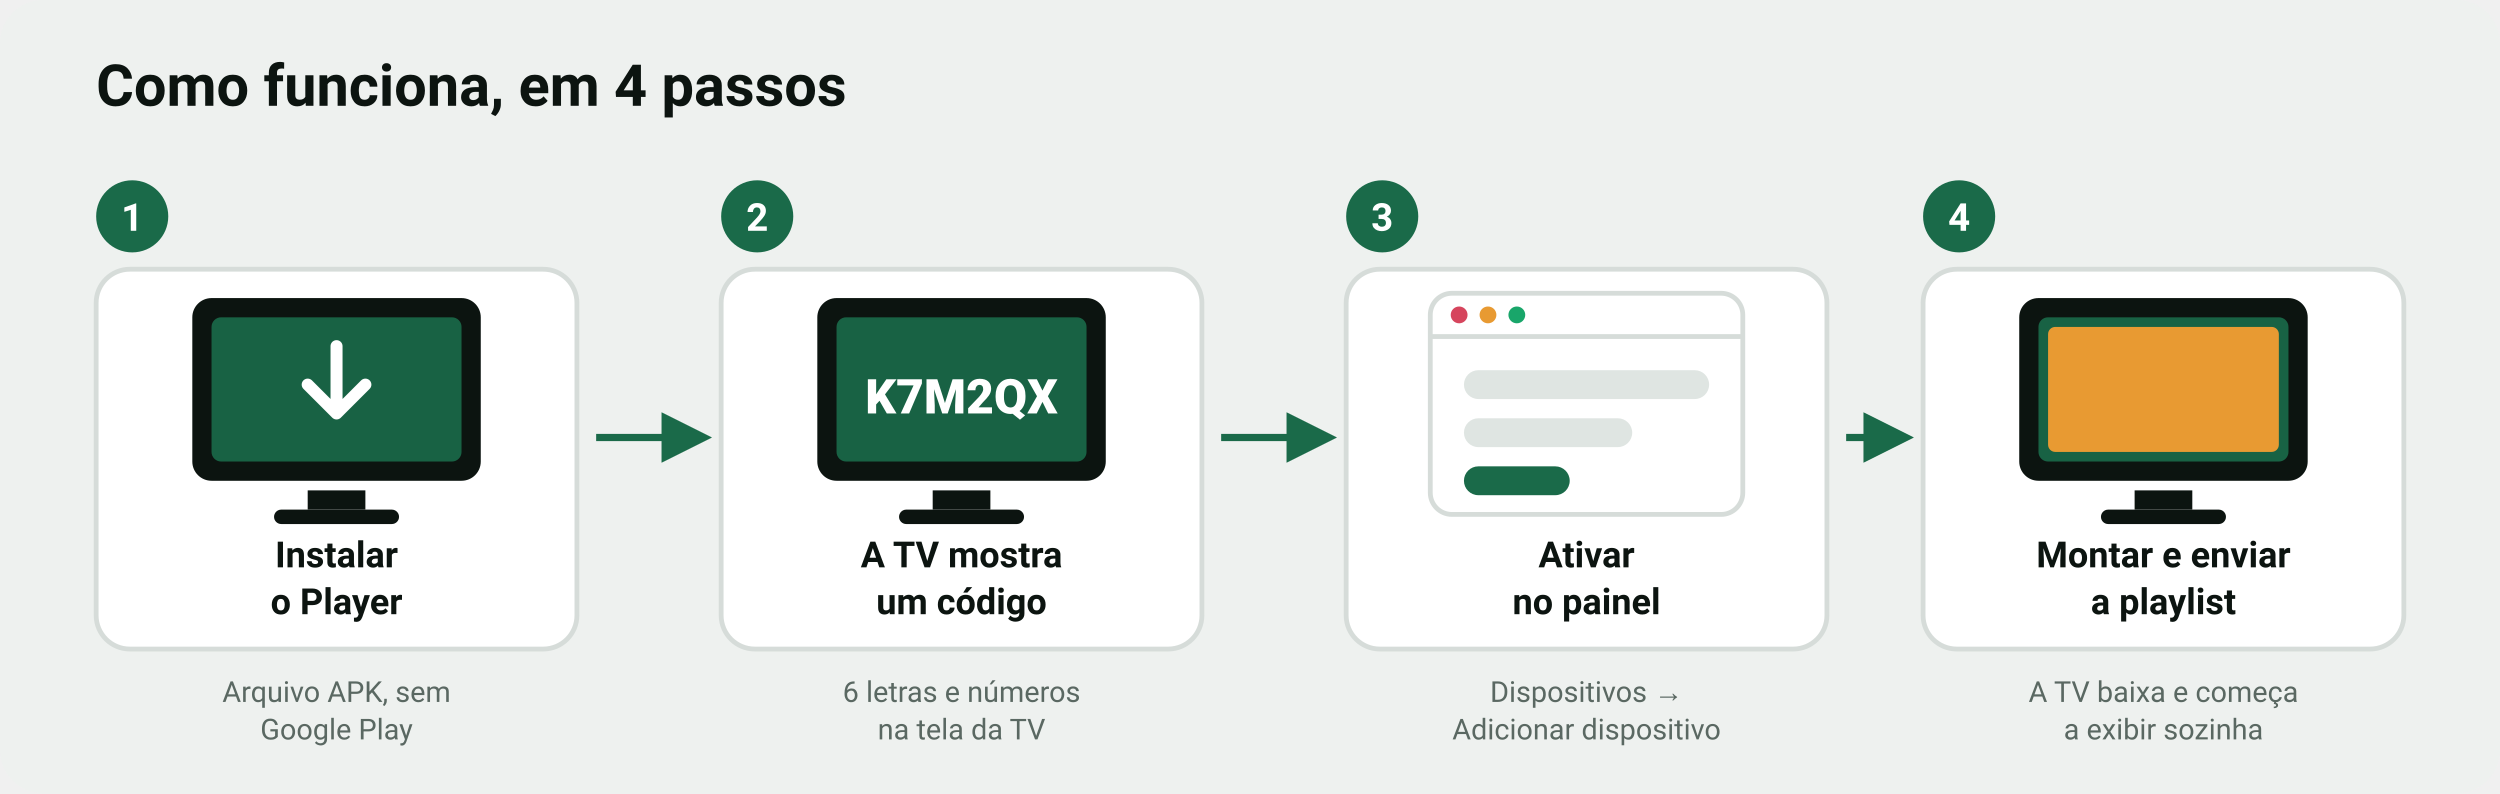
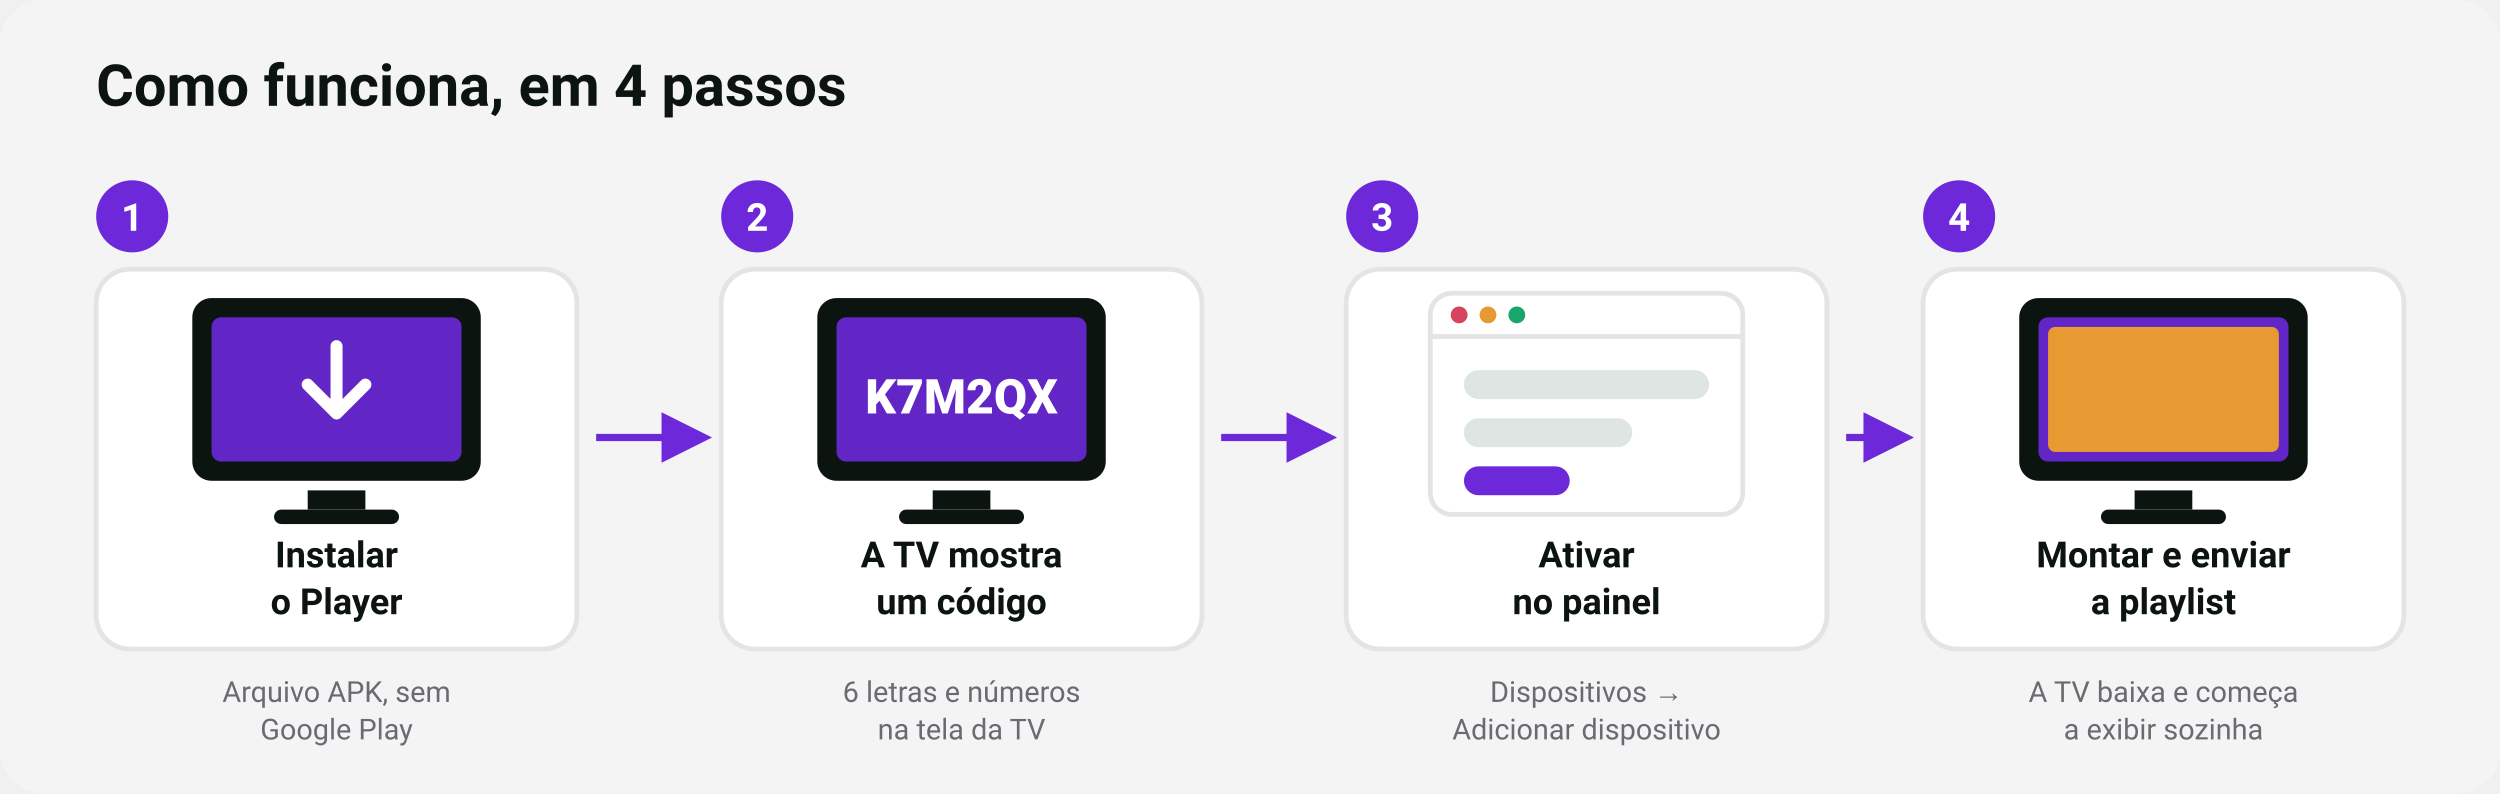
<svg xmlns="http://www.w3.org/2000/svg" viewBox="0 0 1040 330" width="1040" height="330" font-family="'Segoe UI', Roboto, 'Helvetica Neue', Arial, sans-serif">
  <defs>
    <marker id="arrow" viewBox="0 0 10 10" refX="8" refY="5" markerWidth="7" markerHeight="7" orient="auto-start-reverse">
-       <path d="M0 0 L10 5 L0 10 z" fill="#1a6a49" />
+       <path d="M0 0 L10 5 L0 10 z" fill="#6d28d9" />
    </marker>
    <filter id="shadow" x="-10%" y="-10%" width="130%" height="140%">
-       <feDropShadow dx="0" dy="3" stdDeviation="4" flood-color="#06120d" flood-opacity=".18" />
+       <feDropShadow dx="0" dy="3" stdDeviation="4" flood-color="#09090b" flood-opacity=".18" />
    </filter>
  </defs>
-   <rect width="1040" height="330" rx="18" fill="#eef1ef" />
+   <rect width="1040" height="330" rx="18" fill="#f4f4f5" />
  <text x="40" y="44" font-size="24" font-weight="700" fill="#0c1410" text-anchor="start">Como funciona, em 4 passos</text>
-   <circle cx="55" cy="90" r="15" fill="#1a6a49" />
+   <circle cx="55" cy="90" r="15" fill="#6d28d9" />
  <text x="55" y="96" font-size="16" font-weight="700" fill="#ffffff" text-anchor="middle">1</text>
-   <rect x="40" y="112" width="200" height="158" rx="14" fill="#ffffff" stroke="#d6dcd9" stroke-width="2" />
+   <rect x="40" y="112" width="200" height="158" rx="14" fill="#ffffff" stroke="#e4e4e7" stroke-width="2" />
  <g transform="translate(80 124) scale(1)">
    <rect width="120" height="76" rx="8" fill="#0c1410" />
-     <rect x="8" y="8" width="104" height="60" rx="4" fill="#1a6a49" opacity=".9" />
+     <rect x="8" y="8" width="104" height="60" rx="4" fill="#6d28d9" opacity=".9" />
    <rect x="48" y="80" width="24" height="8" fill="#0c1410" />
    <rect x="34" y="88" width="52" height="6" rx="3" fill="#0c1410" />
  </g>
  <path d="M140 144v26m-12 -10l12 12 12 -12" stroke="#ffffff" stroke-width="5" fill="none" stroke-linecap="round" stroke-linejoin="round" />
  <text x="140" y="236" font-size="15" font-weight="700" fill="#0c1410" text-anchor="middle">Instalar</text>
  <text x="140" y="255.5" font-size="15" font-weight="700" fill="#0c1410" text-anchor="middle">o Player</text>
-   <line x1="248" y1="182" x2="292" y2="182" stroke="#1a6a49" stroke-width="3" marker-end="url(#arrow)" />
-   <circle cx="315" cy="90" r="15" fill="#1a6a49" />
+   <line x1="248" y1="182" x2="292" y2="182" stroke="#6d28d9" stroke-width="3" marker-end="url(#arrow)" />
+   <circle cx="315" cy="90" r="15" fill="#6d28d9" />
  <text x="315" y="96" font-size="16" font-weight="700" fill="#ffffff" text-anchor="middle">2</text>
-   <rect x="300" y="112" width="200" height="158" rx="14" fill="#ffffff" stroke="#d6dcd9" stroke-width="2" />
+   <rect x="300" y="112" width="200" height="158" rx="14" fill="#ffffff" stroke="#e4e4e7" stroke-width="2" />
  <g transform="translate(340 124) scale(1)">
    <rect width="120" height="76" rx="8" fill="#0c1410" />
-     <rect x="8" y="8" width="104" height="60" rx="4" fill="#1a6a49" opacity=".9" />
+     <rect x="8" y="8" width="104" height="60" rx="4" fill="#6d28d9" opacity=".9" />
    <rect x="48" y="80" width="24" height="8" fill="#0c1410" />
    <rect x="34" y="88" width="52" height="6" rx="3" fill="#0c1410" />
  </g>
  <text x="400" y="172" font-size="20" font-weight="800" fill="#ffffff" text-anchor="middle">K7M2QX</text>
  <text x="400" y="236" font-size="15" font-weight="700" fill="#0c1410" text-anchor="middle">A TV mostra</text>
  <text x="400" y="255.5" font-size="15" font-weight="700" fill="#0c1410" text-anchor="middle">um código</text>
-   <line x1="508" y1="182" x2="552" y2="182" stroke="#1a6a49" stroke-width="3" marker-end="url(#arrow)" />
-   <circle cx="575" cy="90" r="15" fill="#1a6a49" />
+   <line x1="508" y1="182" x2="552" y2="182" stroke="#6d28d9" stroke-width="3" marker-end="url(#arrow)" />
+   <circle cx="575" cy="90" r="15" fill="#6d28d9" />
  <text x="575" y="96" font-size="16" font-weight="700" fill="#ffffff" text-anchor="middle">3</text>
-   <rect x="560" y="112" width="200" height="158" rx="14" fill="#ffffff" stroke="#d6dcd9" stroke-width="2" />
+   <rect x="560" y="112" width="200" height="158" rx="14" fill="#ffffff" stroke="#e4e4e7" stroke-width="2" />
  <g transform="translate(595 122) scale(1)">
-     <rect width="130" height="92" rx="9" fill="#ffffff" stroke="#d6dcd9" stroke-width="2" />
-     <path d="M0 18h130" stroke="#d6dcd9" stroke-width="2" />
+     <rect width="130" height="92" rx="9" fill="#ffffff" stroke="#e4e4e7" stroke-width="2" />
+     <path d="M0 18h130" stroke="#e4e4e7" stroke-width="2" />
    <circle cx="12" cy="9" r="3.5" fill="#d6455d" />
    <circle cx="24" cy="9" r="3.5" fill="#e89a32" />
    <circle cx="36" cy="9" r="3.5" fill="#19a66a" />
    <rect x="14" y="32" width="102" height="12" rx="6" fill="#dfe5e2" />
    <rect x="14" y="52" width="70" height="12" rx="6" fill="#dfe5e2" />
-     <rect x="14" y="72" width="44" height="12" rx="6" fill="#1a6a49" />
+     <rect x="14" y="72" width="44" height="12" rx="6" fill="#6d28d9" />
  </g>
  <text x="660" y="236" font-size="15" font-weight="700" fill="#0c1410" text-anchor="middle">Ativar</text>
  <text x="660" y="255.5" font-size="15" font-weight="700" fill="#0c1410" text-anchor="middle">no painel</text>
-   <line x1="768" y1="182" x2="792" y2="182" stroke="#1a6a49" stroke-width="3" marker-end="url(#arrow)" />
-   <circle cx="815" cy="90" r="15" fill="#1a6a49" />
+   <line x1="768" y1="182" x2="792" y2="182" stroke="#6d28d9" stroke-width="3" marker-end="url(#arrow)" />
+   <circle cx="815" cy="90" r="15" fill="#6d28d9" />
  <text x="815" y="96" font-size="16" font-weight="700" fill="#ffffff" text-anchor="middle">4</text>
-   <rect x="800" y="112" width="200" height="158" rx="14" fill="#ffffff" stroke="#d6dcd9" stroke-width="2" />
+   <rect x="800" y="112" width="200" height="158" rx="14" fill="#ffffff" stroke="#e4e4e7" stroke-width="2" />
  <g transform="translate(840 124) scale(1)">
    <rect width="120" height="76" rx="8" fill="#0c1410" />
-     <rect x="8" y="8" width="104" height="60" rx="4" fill="#1a6a49" opacity=".9" />
+     <rect x="8" y="8" width="104" height="60" rx="4" fill="#6d28d9" opacity=".9" />
    <rect x="48" y="80" width="24" height="8" fill="#0c1410" />
    <rect x="34" y="88" width="52" height="6" rx="3" fill="#0c1410" />
  </g>
  <rect x="852" y="136" width="96" height="52" rx="3" fill="#e89a32" />
  <text x="900" y="236" font-size="15" font-weight="700" fill="#0c1410" text-anchor="middle">Montar e enviar</text>
  <text x="900" y="255.5" font-size="15" font-weight="700" fill="#0c1410" text-anchor="middle">a playlist</text>
-   <text x="140" y="292" font-size="12" font-weight="400" fill="#5a6862" text-anchor="middle">Arquivo APK, sem</text>
-   <text x="140" y="307.6" font-size="12" font-weight="400" fill="#5a6862" text-anchor="middle">Google Play</text>
-   <text x="400" y="292" font-size="12" font-weight="400" fill="#5a6862" text-anchor="middle">6 letras e números</text>
-   <text x="400" y="307.6" font-size="12" font-weight="400" fill="#5a6862" text-anchor="middle">na tela da TV</text>
-   <text x="660" y="292" font-size="12" font-weight="400" fill="#5a6862" text-anchor="middle">Dispositivos →</text>
-   <text x="660" y="307.6" font-size="12" font-weight="400" fill="#5a6862" text-anchor="middle">Adicionar dispositivo</text>
-   <text x="900" y="292" font-size="12" font-weight="400" fill="#5a6862" text-anchor="middle">A TV baixa e começa</text>
-   <text x="900" y="307.6" font-size="12" font-weight="400" fill="#5a6862" text-anchor="middle">a exibir sozinha</text>
+   <text x="140" y="292" font-size="12" font-weight="400" fill="#6a6a73" text-anchor="middle">Arquivo APK, sem</text>
+   <text x="140" y="307.6" font-size="12" font-weight="400" fill="#6a6a73" text-anchor="middle">Google Play</text>
+   <text x="400" y="292" font-size="12" font-weight="400" fill="#6a6a73" text-anchor="middle">6 letras e números</text>
+   <text x="400" y="307.6" font-size="12" font-weight="400" fill="#6a6a73" text-anchor="middle">na tela da TV</text>
+   <text x="660" y="292" font-size="12" font-weight="400" fill="#6a6a73" text-anchor="middle">Dispositivos →</text>
+   <text x="660" y="307.6" font-size="12" font-weight="400" fill="#6a6a73" text-anchor="middle">Adicionar dispositivo</text>
+   <text x="900" y="292" font-size="12" font-weight="400" fill="#6a6a73" text-anchor="middle">A TV baixa e começa</text>
+   <text x="900" y="307.6" font-size="12" font-weight="400" fill="#6a6a73" text-anchor="middle">a exibir sozinha</text>
</svg>
